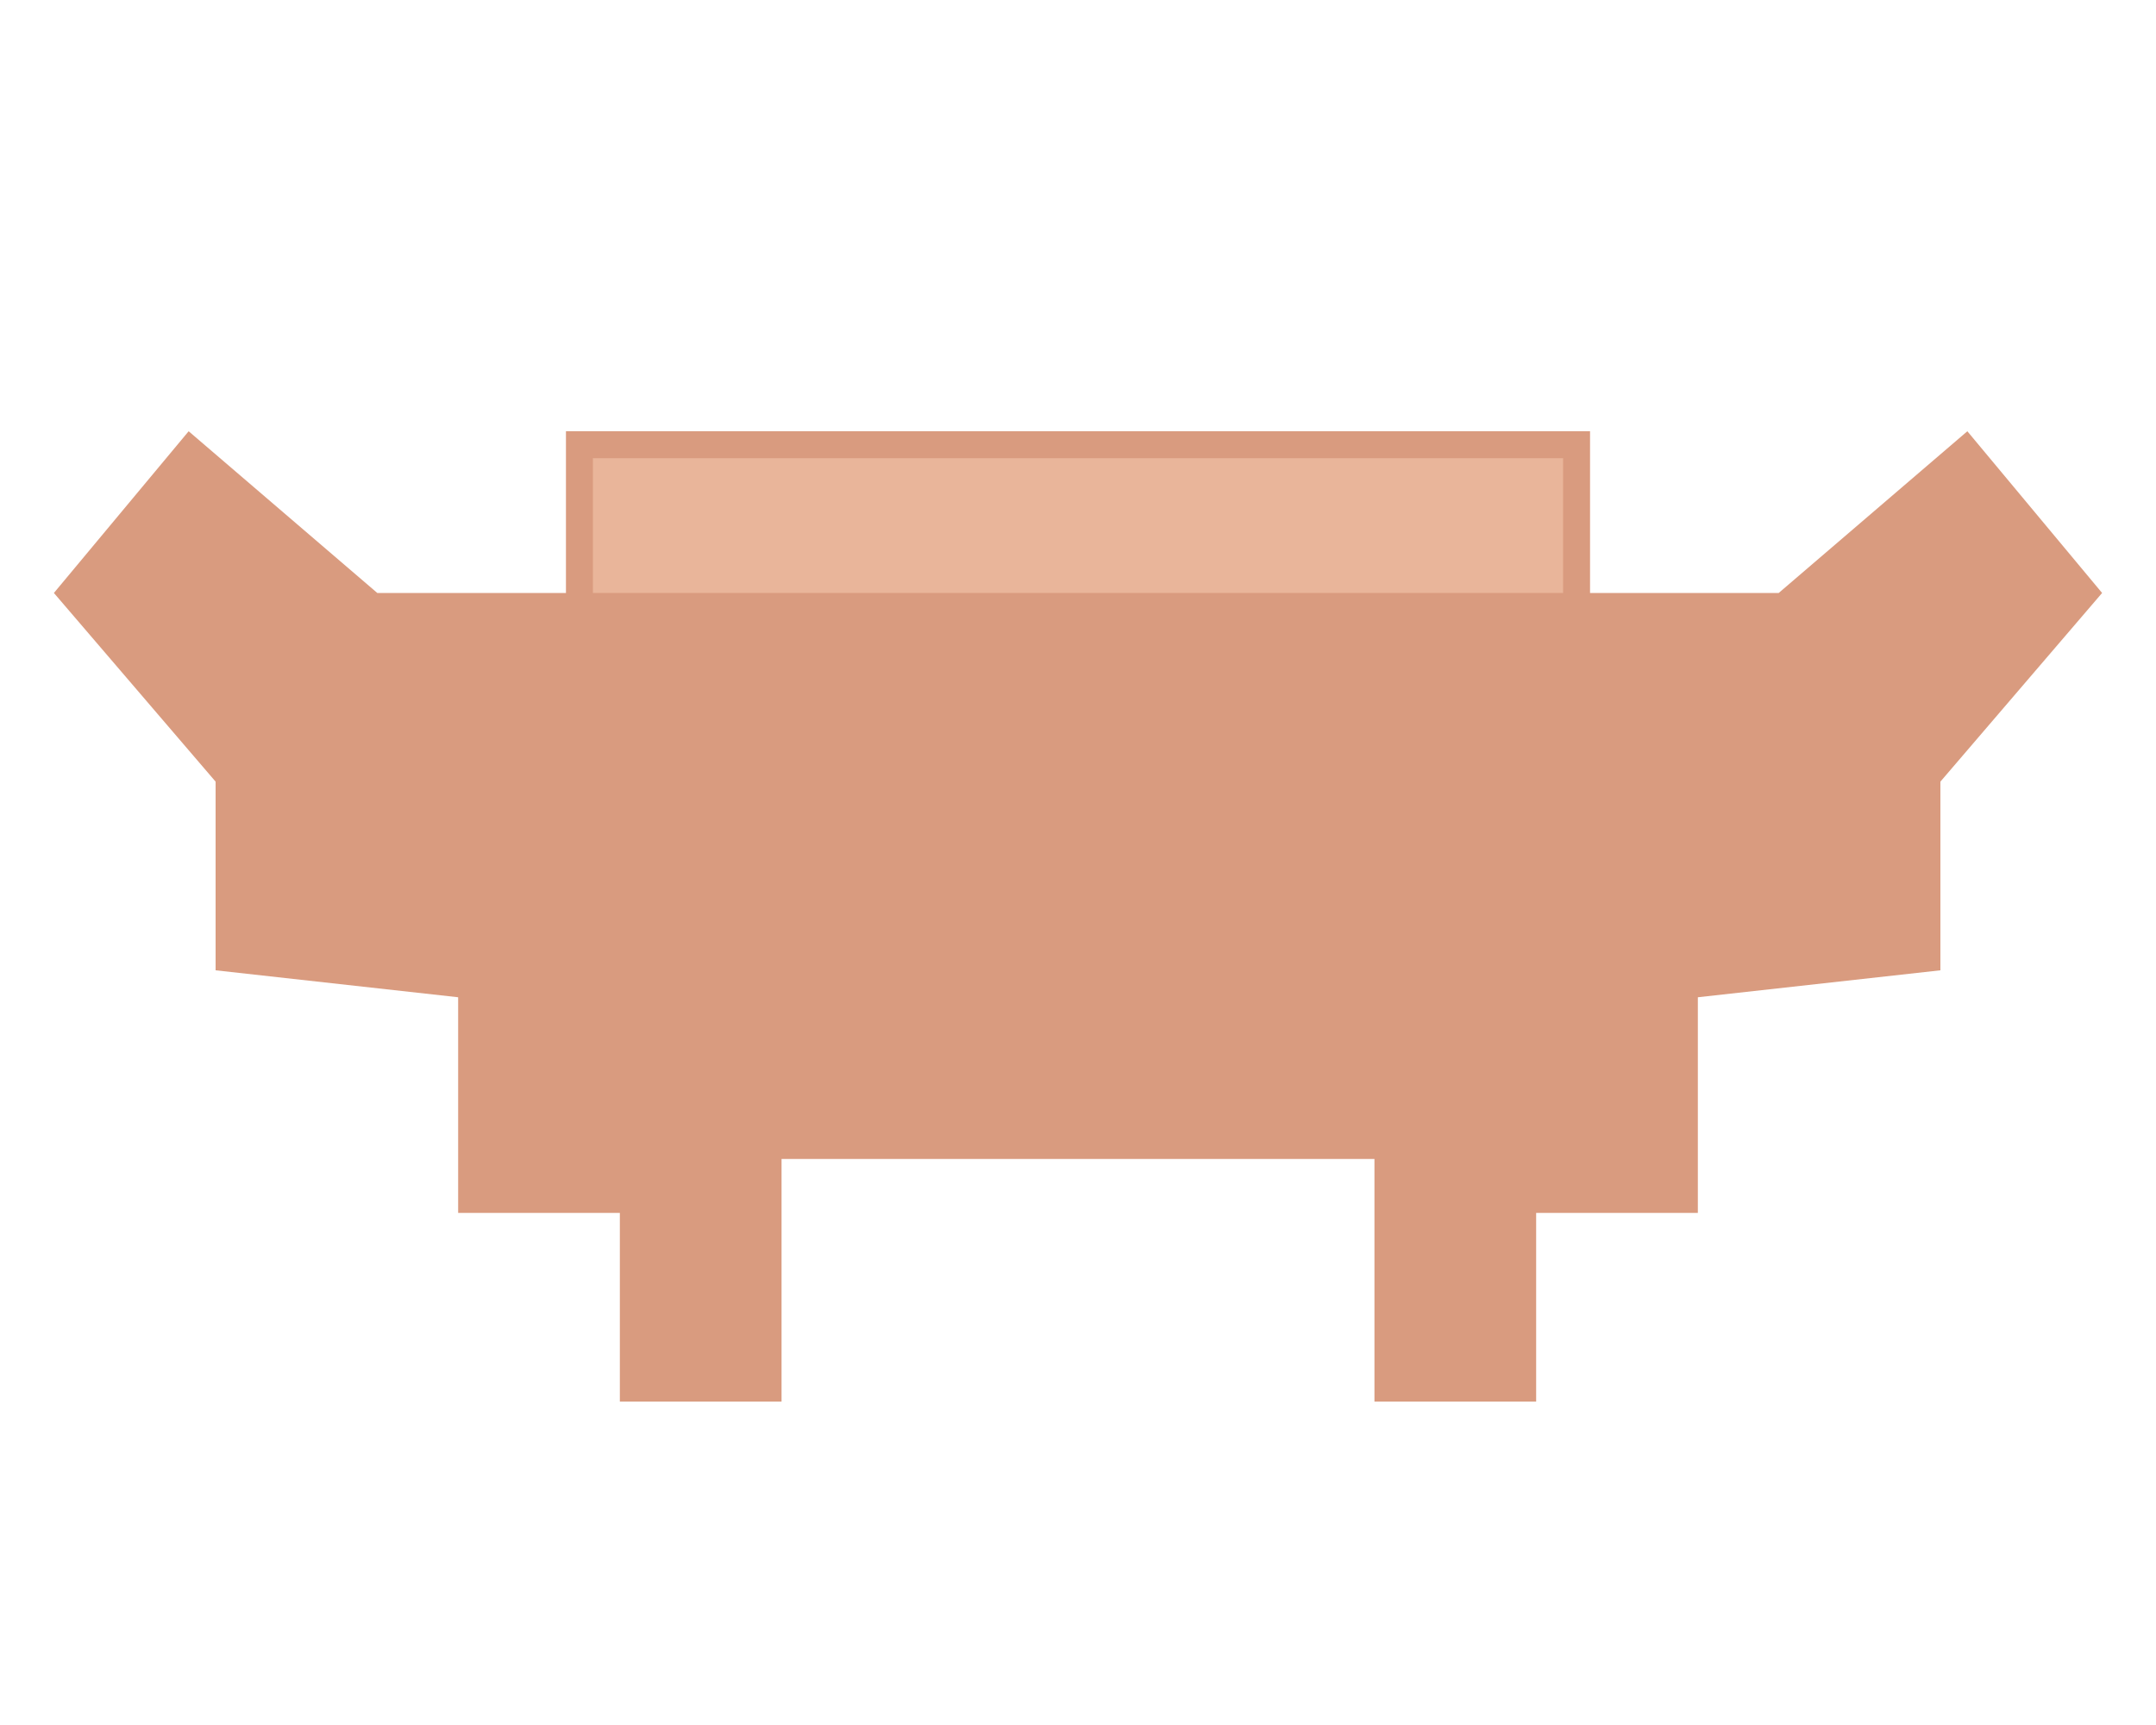
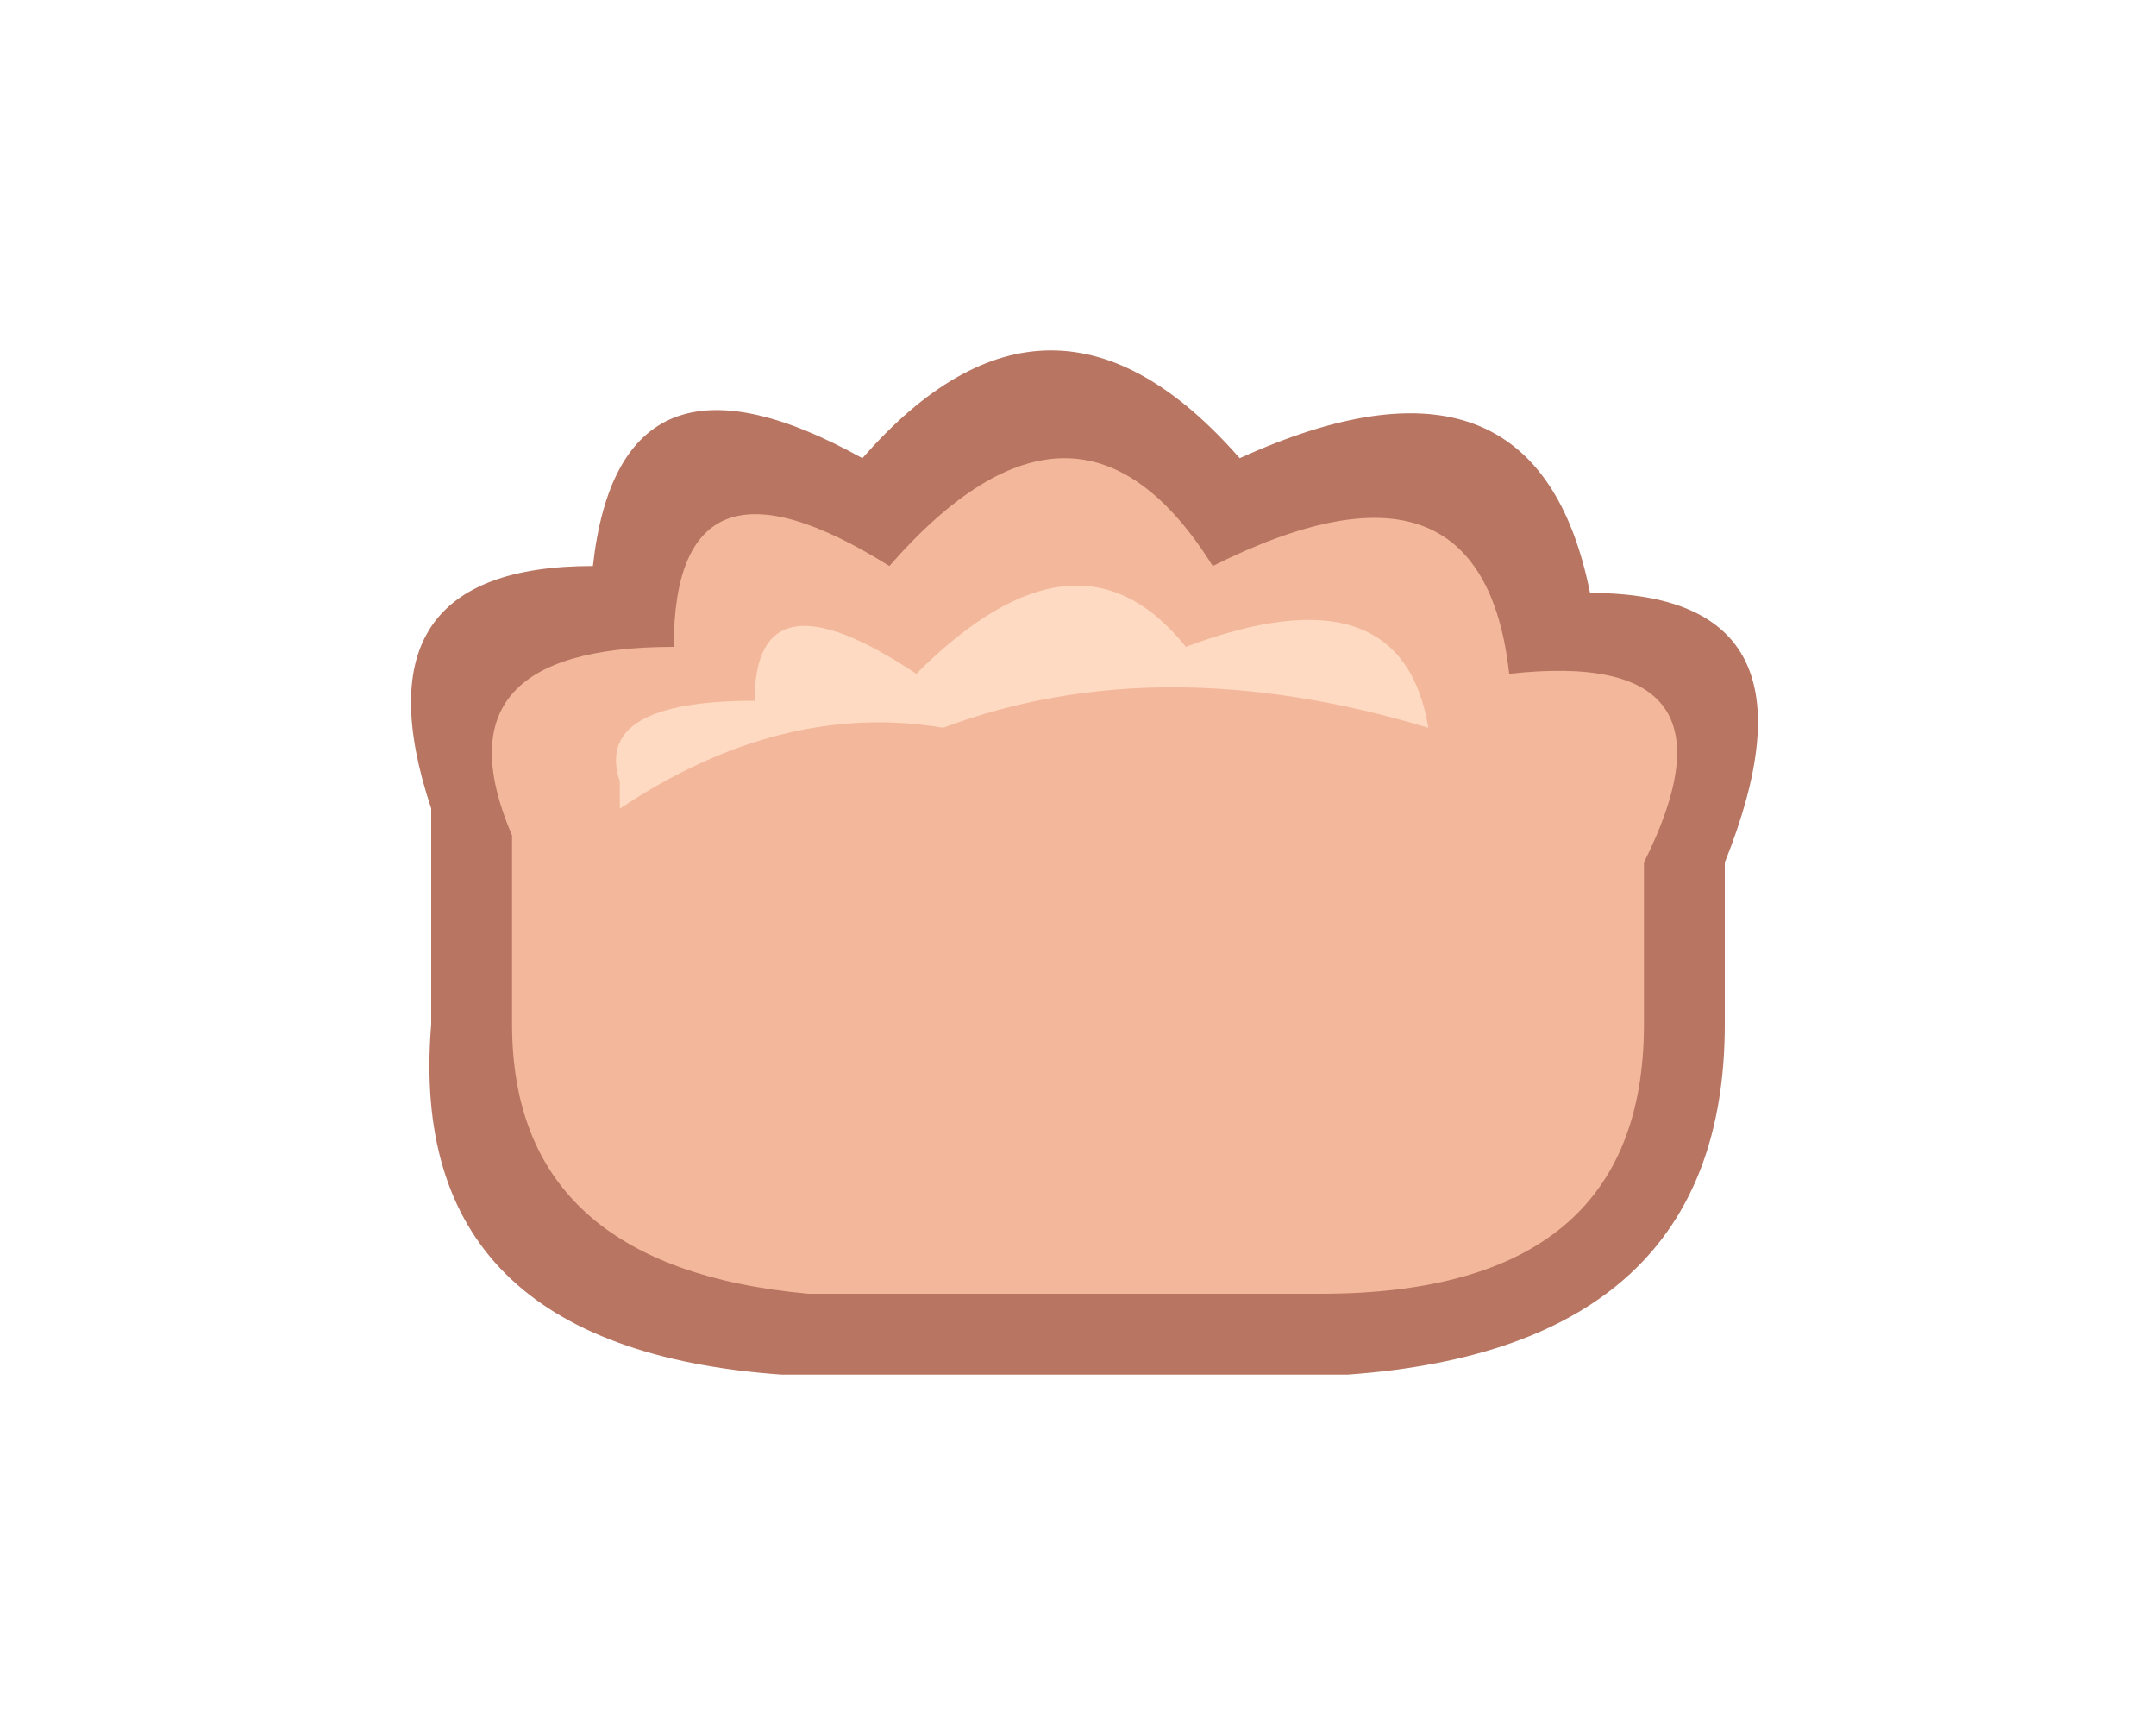
<svg xmlns="http://www.w3.org/2000/svg" viewBox="0 0 80 64">
-   <path fill="#D99B7F" d="M14 22 L7 16 L2 22 L8 29 L8 36 L17 37 L17 45 L23 45 L23 52 L29 52 L29 43 L51 43 L51 52 L57 52 L57 45 L63 45 L63 37 L72 36 L72 29 L78 22 L73 16 L66 22 L59 22 L59 16 L21 16 L21 22 Z" />
-   <path fill="#E9B59A" d="M22 17 L58 17 L58 22 L22 22 Z" />
+   <path fill="#B87561" d="M16 30 Q13 21 22 21 Q23 12 32 17 Q39 9 46 17 Q57 12 59 22 Q68 22 64 32 L64 38 Q64 50 50 51 L29 51 Q15 50 16 38 Z" />
+   <path fill="#F3B89B" d="M19 31 Q16 24 25 24 Q25 16 33 21 Q40 13 45 21 Q55 16 56 25 Q65 24 61 32 L61 38 Q61 48 49 48 L30 48 Q19 47 19 38 Z" />
+   <path fill="#FFDAC3" d="M23 29 Q22 26 28 26 Q28 21 34 25 Q40 19 44 24 Q52 21 53 27 Q43 24 35 27 Q29 26 23 30 Z" />
</svg>
